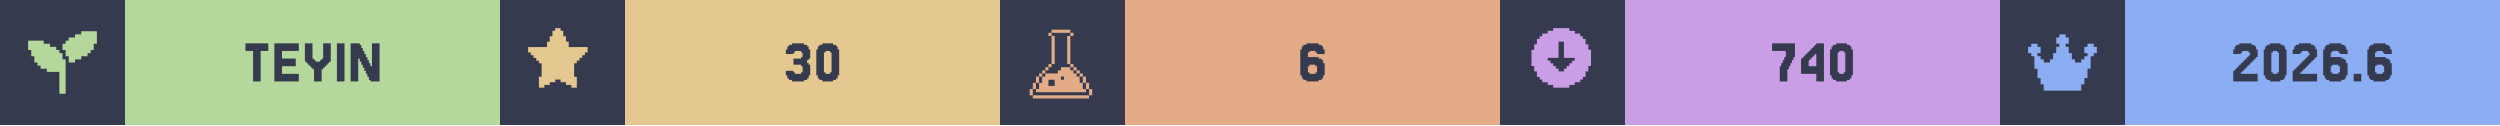
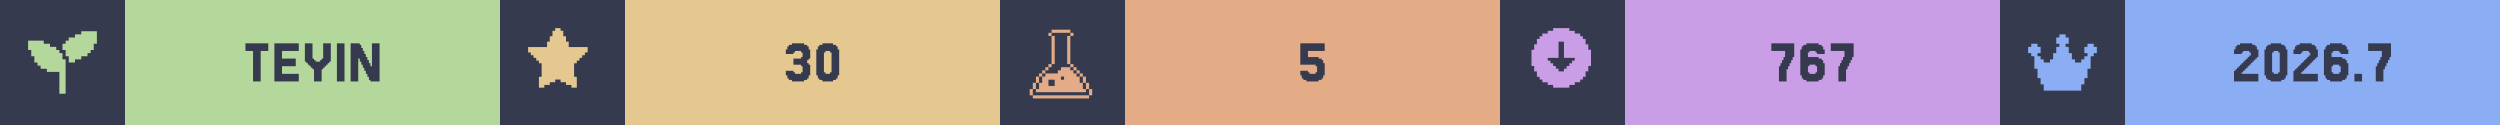
<svg xmlns="http://www.w3.org/2000/svg" width="1200" viewBox="0 0 200 10">
  <g>
    <rect width="200" height="10" fill="#363a4f" />
    <g class="badge" transform="translate(0 0)">
      <path transform="translate(2 2) scale(0.25)" fill="#b4d89c" d="M 18 2 L 18 3 L 16 3 L 16 4 L 14 4 L 14 5 L 13 5 L 13 6 L 12 6 L 12 8 L 13 8 L 13 10 L 14 10 L 14 12 L 16 12 L 16 11 L 18 11 L 18 10 L 20 10 L 20 9 L 21 9 L 21 8 L 22 8 L 22 6 L 23 6 L 23 2 L 18 2 z M 1 5 L 1 8 L 2 8 L 2 10 L 3 10 L 3 12 L 4 12 L 4 13 L 5 13 L 5 14 L 7 14 L 7 15 L 11 15 L 11 22 L 13 22 L 13 11 L 12 11 L 12 9 L 11 9 L 11 8 L 10 8 L 10 7 L 8 7 L 8 6 L 6 6 L 6 5 L 1 5 z" />
      <rect fill="#b4d89c" width="30" height="10" x="10" y="0" />
      <path fill="#363a4f" d="M21.463 3.467V4.077H20.854V6.516H20.244V4.077H19.634V3.467Z M23.902 5.907V6.516H21.951V3.467H23.902V4.077H22.561V4.687H23.659V5.297H22.561V5.907Z M25.122 5.541H25V5.419H24.878V5.297H24.756V5.175H24.634V5.053H24.512V4.931H24.39V3.467H25V4.687H25.122V4.809H25.244V4.931H25.61V4.809H25.732V4.687H25.854V3.467H26.463V4.931H26.341V5.053H26.22V5.175H26.098V5.297H25.976V5.419H25.854V5.541H25.732V6.516H25.122Z M27.561 3.467V6.516H26.951V3.467Z M29.756 5.297V3.467H30.366V6.516H29.634V6.394H29.512V6.15H29.39V5.907H29.268V5.663H29.146V5.419H29.024V5.175H28.902V4.931H28.78V4.687H28.659V6.516H28.049V3.467H28.78V3.589H28.902V3.833H29.024V4.077H29.146V4.321H29.268V4.565H29.39V4.809H29.512V5.053H29.634V5.297Z" />
    </g>
    <g class="badge" transform="translate(40 0)">
      <path transform="" fill="#e5c890" d="M5.929 6.145h.216v.866h-.433v-.217H5.28v-.216h-.432v-.216h-.433v.216H3.98v.216h-.433v.217h-.433v-.866h.217V5.063h-.217v-.216H2.9V4.63h-.217v-.216h-.216v-.217H2.25v-.432h1.515v-.433h.216v-.433h.216v-.433h.217V2.25h.433v.216h.216v.433h.216v.433h.217v.433H7.01v.432h-.217v.217h-.216v.216h-.216v.217h-.217v.216H5.93z" />
      <rect fill="#e5c890" width="30" height="10" x="10" y="0" />
      <path fill="#363a4f" d="M23.476 5.663V5.785H23.598V5.907H24.085V5.785H24.207V5.297H24.085V5.175H23.476V4.687H24.085V4.565H24.207V4.199H24.085V4.077H23.598V4.199H23.476V4.321H22.866V3.955H22.988V3.711H23.11V3.589H23.354V3.467H24.329V3.589H24.573V3.711H24.695V3.955H24.817V4.687H24.695V4.809H24.573V5.053H24.695V5.175H24.817V6.029H24.695V6.272H24.573V6.394H24.329V6.516H23.354V6.394H23.11V6.272H22.988V6.029H22.866V5.663Z M27.012 6.029V6.272H26.89V6.394H26.646V6.516H25.793V6.394H25.549V6.272H25.427V6.029H25.305V3.955H25.427V3.711H25.549V3.589H25.793V3.467H26.646V3.589H26.89V3.711H27.012V3.955H27.134V6.029ZM26.037 5.785V5.907H26.402V5.785H26.524V4.199H26.402V4.077H26.037V4.199H25.915V5.785Z" />
    </g>
    <g class="badge" transform="translate(80 0)">
      <path transform="translate(2 2) scale(0.25)" fill="#e3ac86" d="M 8.502 1.5 L 8.502 2.5 L 14.504 2.5 L 14.504 1.5 L 8.502 1.5 z M 14.504 2.5 L 14.504 3.5 L 15.504 3.5 L 15.504 2.5 L 14.504 2.5 z M 14.504 3.5 L 13.502 3.5 L 13.502 12.502 L 14.504 12.502 L 14.504 3.5 z M 14.504 12.502 L 14.504 13.502 L 15.504 13.502 L 15.504 12.502 L 14.504 12.502 z M 15.504 13.502 L 15.504 14.504 L 16.504 14.504 L 16.504 15.504 L 17.504 15.504 L 17.504 16.504 L 18.504 16.504 L 18.504 15.502 L 17.504 15.502 L 17.504 14.502 L 16.504 14.502 L 16.504 13.502 L 15.504 13.502 z M 18.504 16.504 L 18.504 18.504 L 19.504 18.504 L 19.504 16.504 L 18.504 16.504 z M 19.504 18.504 L 19.504 20.504 L 20.504 20.504 L 20.504 18.504 L 19.504 18.504 z M 20.504 20.504 L 20.504 22.504 L 21.504 22.504 L 21.504 20.504 L 20.504 20.504 z M 19.504 20.504 L 18.504 20.504 L 18.504 18.504 L 17.504 18.504 L 17.504 16.504 L 16.504 16.504 L 16.504 15.504 L 15.504 15.504 L 15.504 14.504 L 14.504 14.504 L 14.504 13.502 L 11.502 13.502 L 11.502 14.504 L 10.502 14.504 L 10.502 15.504 L 6.502 15.504 L 6.502 16.504 L 5.5 16.504 L 5.5 18.504 L 4.5 18.504 L 4.5 20.504 L 3.5 20.504 L 3.5 21.504 L 19.504 21.504 L 19.504 20.504 z M 3.5 20.504 L 3.5 18.504 L 2.5 18.504 L 2.5 20.504 L 3.5 20.504 z M 2.5 20.504 L 1.5 20.504 L 1.5 22.504 L 2.5 22.504 L 2.5 20.504 z M 3.5 18.504 L 4.5 18.504 L 4.5 16.504 L 3.5 16.504 L 3.5 18.504 z M 4.5 16.504 L 5.5 16.504 L 5.5 15.504 L 6.502 15.504 L 6.502 14.504 L 7.502 14.504 L 7.502 13.502 L 6.502 13.502 L 6.502 14.502 L 5.5 14.502 L 5.5 15.502 L 4.5 15.502 L 4.5 16.504 z M 7.502 13.502 L 8.502 13.502 L 8.502 12.502 L 7.502 12.502 L 7.502 13.502 z M 8.502 12.502 L 9.502 12.502 L 9.502 3.5 L 8.502 3.5 L 8.502 12.502 z M 8.502 3.5 L 8.502 2.5 L 7.502 2.5 L 7.502 3.5 L 8.502 3.5 z M 11.502 16.504 L 12.502 16.504 L 12.502 17.504 L 11.502 17.504 L 11.502 16.504 z M 7.502 17.504 L 9.502 17.504 L 9.502 19.504 L 7.502 19.504 L 7.502 17.504 z M 2.5 22.506 L 2.5 23.506 L 20.504 23.506 L 20.504 22.506 L 2.5 22.506 z" />
      <rect fill="#e3ac86" width="30" height="10" x="10" y="0" />
-       <path fill="#363a4f" d="M24.756 5.785V5.907H25.244V5.785H25.366V5.297H25.244V5.175H24.756V5.297H24.634V5.785ZM24.634 4.565H25.488V4.687H25.732V4.809H25.854V5.053H25.976V6.029H25.854V6.272H25.732V6.394H25.488V6.516H24.512V6.394H24.268V6.272H24.146V6.029H24.024V3.955H24.146V3.711H24.268V3.589H24.512V3.467H25.488V3.589H25.732V3.711H25.854V3.955H25.976V4.321H25.366V4.199H25.244V4.077H24.756V4.199H24.634Z" />
+       <path fill="#363a4f" d="M24.634 5.663V5.785H24.756V5.907H25.244V5.785H25.366V5.297H25.244V5.175H24.024V3.467H25.976V4.077H24.634V4.565H25.488V4.687H25.732V4.809H25.854V5.053H25.976V6.029H25.854V6.272H25.732V6.394H25.488V6.516H24.512V6.394H24.268V6.272H24.146V6.029H24.024V5.663Z" />
    </g>
    <g class="badge" transform="translate(120 0)">
      <path transform="" fill="#ca9ee6" d="M5.55 6.794h.432v-.216h.433v-.216h.216v-.217h.217v-.433h.216V5.28h.217V3.981h-.217v-.433h-.216v-.433h-.217V2.9h-.216v-.217h-.433v-.216h-.433V2.25h-1.298v.216h-.433v.216h-.433V2.9h-.216v.216h-.217v.433h-.216v.433h-.217v1.298h.217v.433h.216v.433h.217v.217h.216v.216h.433v.216h.433v.217h1.298zm-1.083-1.298v-.217h-.216v-.216h-.217v-.216h-.216V4.63h.866V3.332h.432V4.63h.866v.217h-.216v.216h-.217v.216h-.216v.217h-.217v.216h-.432v-.216z" />
      <rect fill="#ca9ee6" width="30" height="10" x="10" y="0" />
-       <path fill="#363a4f" d="M22.5 5.297V5.053H22.622V4.809H22.744V4.565H22.866V4.077H21.768V3.467H23.598V4.565H23.476V4.809H23.354V5.053H23.232V5.297H23.11V5.541H22.988V6.516H22.378V5.297Z M24.695 4.199V4.077H24.817V3.955H24.939V3.833H25.061V3.711H25.183V3.589H25.305V3.467H25.915V6.516H25.305V5.907H24.085V4.687H24.207V4.565H24.329V4.443H24.451V4.321H24.573V4.199ZM24.939 4.565V4.687H24.817V4.809H24.695V5.297H25.305V4.321H25.183V4.443H25.061V4.565Z M28.11 6.029V6.272H27.988V6.394H27.744V6.516H26.89V6.394H26.646V6.272H26.524V6.029H26.402V3.955H26.524V3.711H26.646V3.589H26.89V3.467H27.744V3.589H27.988V3.711H28.11V3.955H28.232V6.029ZM27.134 5.785V5.907H27.5V5.785H27.622V4.199H27.5V4.077H27.134V4.199H27.012V5.785Z" />
+       <path fill="#363a4f" d="M22.439 5.297V5.053H22.561V4.809H22.683V4.565H22.805V4.077H21.707V3.467H23.537V4.565H23.415V4.809H23.293V5.053H23.171V5.297H23.049V5.541H22.927V6.516H22.317V5.297Z M24.756 5.785V5.907H25.244V5.785H25.366V5.297H25.244V5.175H24.756V5.297H24.634V5.785ZM24.634 4.565H25.488V4.687H25.732V4.809H25.854V5.053H25.976V6.029H25.854V6.272H25.732V6.394H25.488V6.516H24.512V6.394H24.268V6.272H24.146V6.029H24.024V3.955H24.146V3.711H24.268V3.589H24.512V3.467H25.488V3.589H25.732V3.711H25.854V3.955H25.976V4.321H25.366V4.199H25.244V4.077H24.756V4.199H24.634Z M27.195 5.297V5.053H27.317V4.809H27.439V4.565H27.561V4.077H26.463V3.467H28.293V4.565H28.171V4.809H28.049V5.053H27.927V5.297H27.805V5.541H27.683V6.516H27.073V5.297Z" />
    </g>
    <g class="badge" transform="translate(160 0)">
      <path transform="translate(2 2) scale(0.25)" fill="#8aadf4" d="M23 7v2h-1v1h-1v4h-1v3h-1v2h-1v2H6v-2H5v-2H4v-3H3v-4H2V9H1V7h1V6h2v1h1v2H4v1h1v1h1v1h2v-1h1V9h1V7h1V6h-1V4h1V3h2v1h1v2h-1v1h1v2h1v2h1v1h2v-1h1v-1h1V9h-1V7h1V6h2v1z" />
      <rect fill="#8aadf4" width="30" height="10" x="10" y="0" />
-       <path fill="#363a4f" d="M19.39 5.663V5.785H19.268V5.907H20.61V6.516H18.659V5.663H18.78V5.541H18.902V5.419H19.024V5.297H19.146V5.175H19.268V5.053H19.39V4.931H19.512V4.809H19.634V4.687H19.756V4.565H19.878V4.443H20V4.199H19.878V4.077H19.39V4.199H19.268V4.321H18.659V3.955H18.78V3.711H18.902V3.589H19.146V3.467H20.122V3.589H20.366V3.711H20.488V3.955H20.61V4.565H20.488V4.687H20.366V4.809H20.244V4.931H20.122V5.053H20V5.175H19.878V5.297H19.756V5.419H19.634V5.541H19.512V5.663Z M22.805 6.029V6.272H22.683V6.394H22.439V6.516H21.585V6.394H21.341V6.272H21.22V6.029H21.098V3.955H21.22V3.711H21.341V3.589H21.585V3.467H22.439V3.589H22.683V3.711H22.805V3.955H22.927V6.029ZM21.829 5.785V5.907H22.195V5.785H22.317V4.199H22.195V4.077H21.829V4.199H21.707V5.785Z M24.146 5.663V5.785H24.024V5.907H25.366V6.516H23.415V5.663H23.537V5.541H23.659V5.419H23.78V5.297H23.902V5.175H24.024V5.053H24.146V4.931H24.268V4.809H24.39V4.687H24.512V4.565H24.634V4.443H24.756V4.199H24.634V4.077H24.146V4.199H24.024V4.321H23.415V3.955H23.537V3.711H23.659V3.589H23.902V3.467H24.878V3.589H25.122V3.711H25.244V3.955H25.366V4.565H25.244V4.687H25.122V4.809H25V4.931H24.878V5.053H24.756V5.175H24.634V5.297H24.512V5.419H24.39V5.541H24.268V5.663Z M26.585 5.785V5.907H27.073V5.785H27.195V5.297H27.073V5.175H26.585V5.297H26.463V5.785ZM26.463 4.565H27.317V4.687H27.561V4.809H27.683V5.053H27.805V6.029H27.683V6.272H27.561V6.394H27.317V6.516H26.341V6.394H26.098V6.272H25.976V6.029H25.854V3.955H25.976V3.711H26.098V3.589H26.341V3.467H27.317V3.589H27.561V3.711H27.683V3.955H27.805V4.321H27.195V4.199H27.073V4.077H26.585V4.199H26.463Z M28.902 5.907V6.516H28.293V5.907Z M30.122 5.785V5.907H30.61V5.785H30.732V5.297H30.61V5.175H30.122V5.297H30V5.785ZM30 4.565H30.854V4.687H31.098V4.809H31.22V5.053H31.341V6.029H31.22V6.272H31.098V6.394H30.854V6.516H29.878V6.394H29.634V6.272H29.512V6.029H29.39V3.955H29.512V3.711H29.634V3.589H29.878V3.467H30.854V3.589H31.098V3.711H31.22V3.955H31.341V4.321H30.732V4.199H30.61V4.077H30.122V4.199H30Z" />
+       <path fill="#363a4f" d="M19.451 5.663V5.785H19.329V5.907H20.671V6.516H18.72V5.663H18.841V5.541H18.963V5.419H19.085V5.297H19.207V5.175H19.329V5.053H19.451V4.931H19.573V4.809H19.695V4.687H19.817V4.565H19.939V4.443H20.061V4.199H19.939V4.077H19.451V4.199H19.329V4.321H18.72V3.955H18.841V3.711H18.963V3.589H19.207V3.467H20.183V3.589H20.427V3.711H20.549V3.955H20.671V4.565H20.549V4.687H20.427V4.809H20.305V4.931H20.183V5.053H20.061V5.175H19.939V5.297H19.817V5.419H19.695V5.541H19.573V5.663Z M22.866 6.029V6.272H22.744V6.394H22.5V6.516H21.646V6.394H21.402V6.272H21.28V6.029H21.159V3.955H21.28V3.711H21.402V3.589H21.646V3.467H22.5V3.589H22.744V3.711H22.866V3.955H22.988V6.029ZM21.89 5.785V5.907H22.256V5.785H22.378V4.199H22.256V4.077H21.89V4.199H21.768V5.785Z M24.207 5.663V5.785H24.085V5.907H25.427V6.516H23.476V5.663H23.598V5.541H23.72V5.419H23.841V5.297H23.963V5.175H24.085V5.053H24.207V4.931H24.329V4.809H24.451V4.687H24.573V4.565H24.695V4.443H24.817V4.199H24.695V4.077H24.207V4.199H24.085V4.321H23.476V3.955H23.598V3.711H23.72V3.589H23.963V3.467H24.939V3.589H25.183V3.711H25.305V3.955H25.427V4.565H25.305V4.687H25.183V4.809H25.061V4.931H24.939V5.053H24.817V5.175H24.695V5.297H24.573V5.419H24.451V5.541H24.329V5.663Z M26.646 5.785V5.907H27.134V5.785H27.256V5.297H27.134V5.175H26.646V5.297H26.524V5.785ZM26.524 4.565H27.378V4.687H27.622V4.809H27.744V5.053H27.866V6.029H27.744V6.272H27.622V6.394H27.378V6.516H26.402V6.394H26.159V6.272H26.037V6.029H25.915V3.955H26.037V3.711H26.159V3.589H26.402V3.467H27.378V3.589H27.622V3.711H27.744V3.955H27.866V4.321H27.256V4.199H27.134V4.077H26.646V4.199H26.524Z M28.963 5.907V6.516H28.354V5.907Z M30.183 5.297V5.053H30.305V4.809H30.427V4.565H30.549V4.077H29.451V3.467H31.28V4.565H31.159V4.809H31.037V5.053H30.915V5.297H30.793V5.541H30.671V6.516H30.061V5.297Z" />
    </g>
  </g>
</svg>
